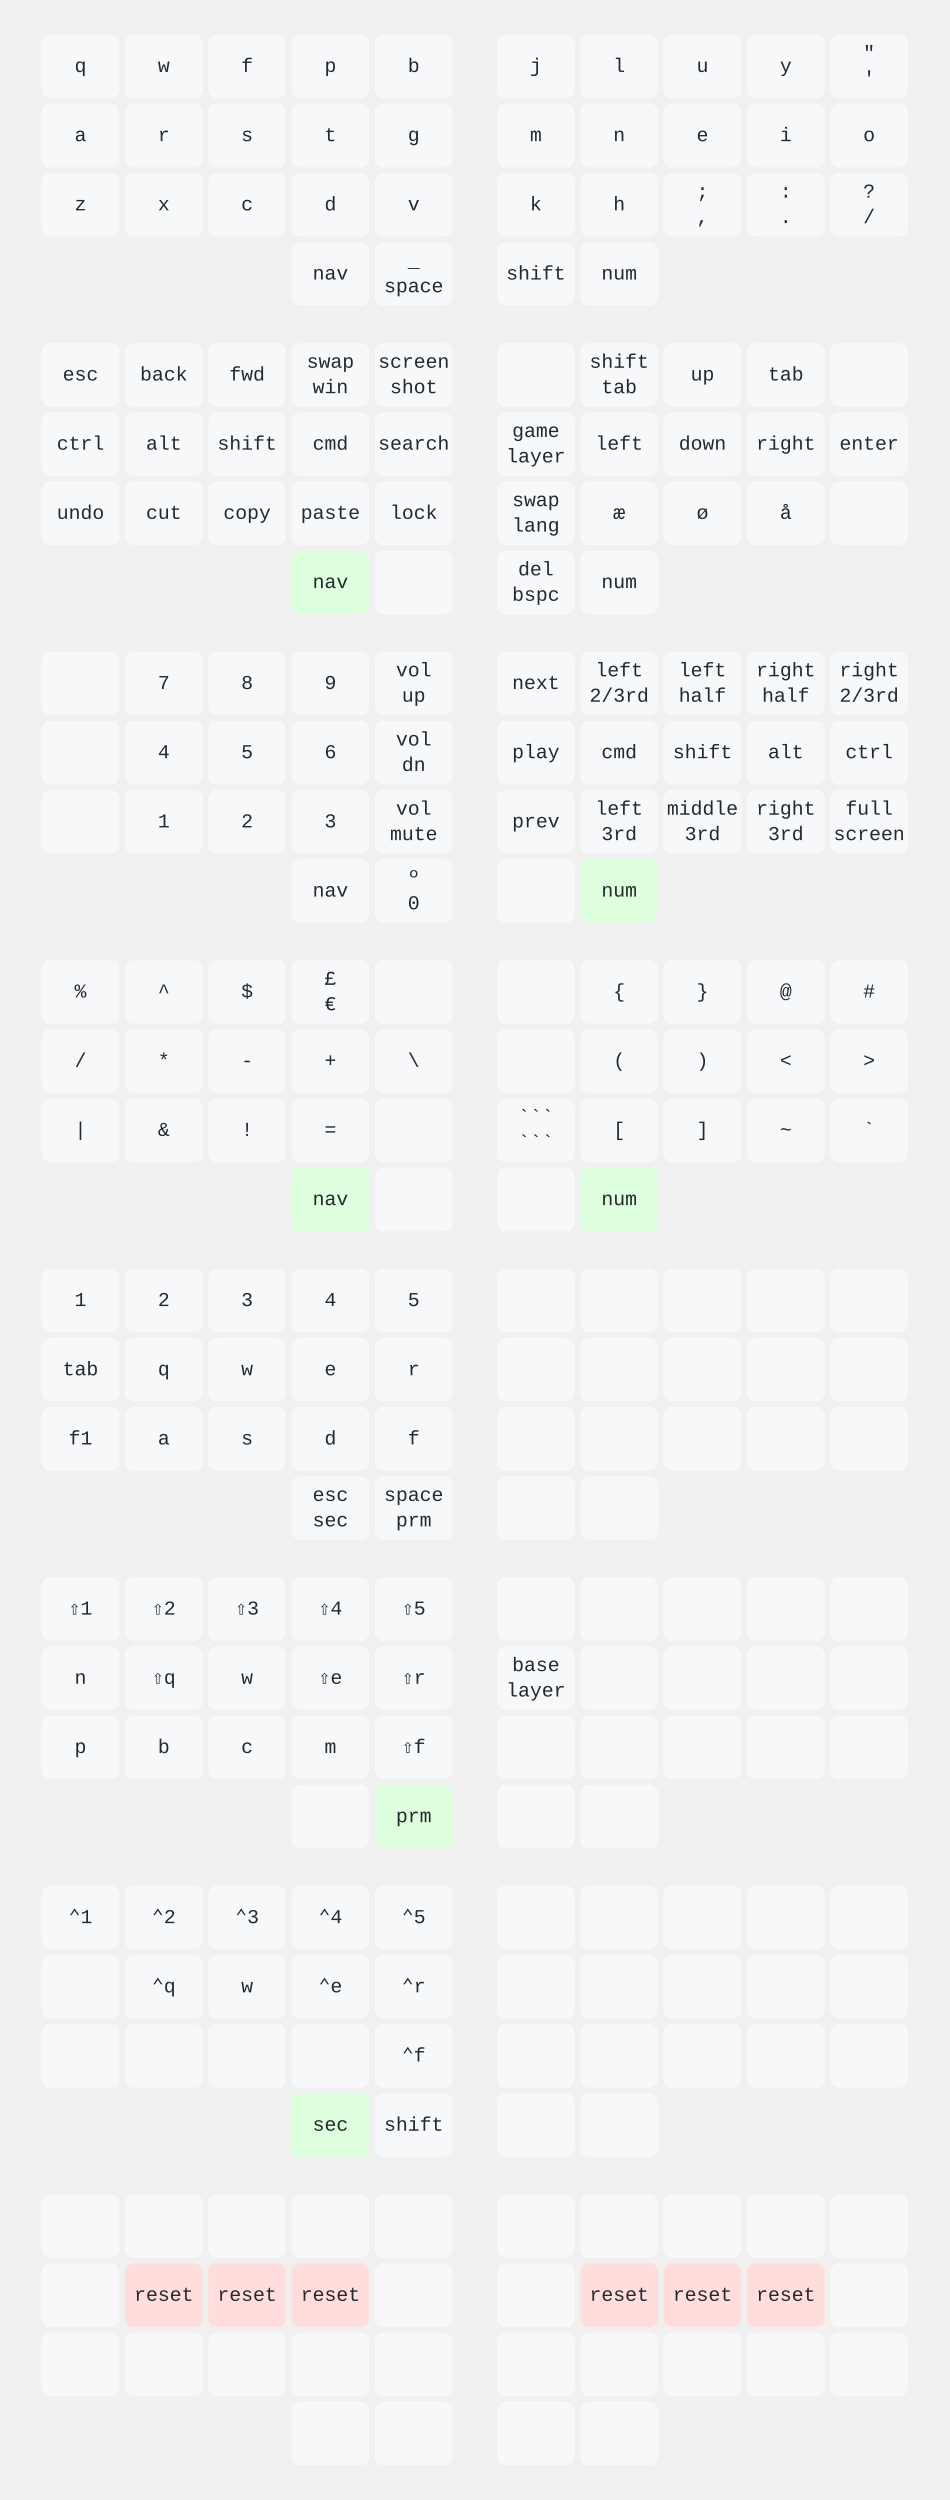
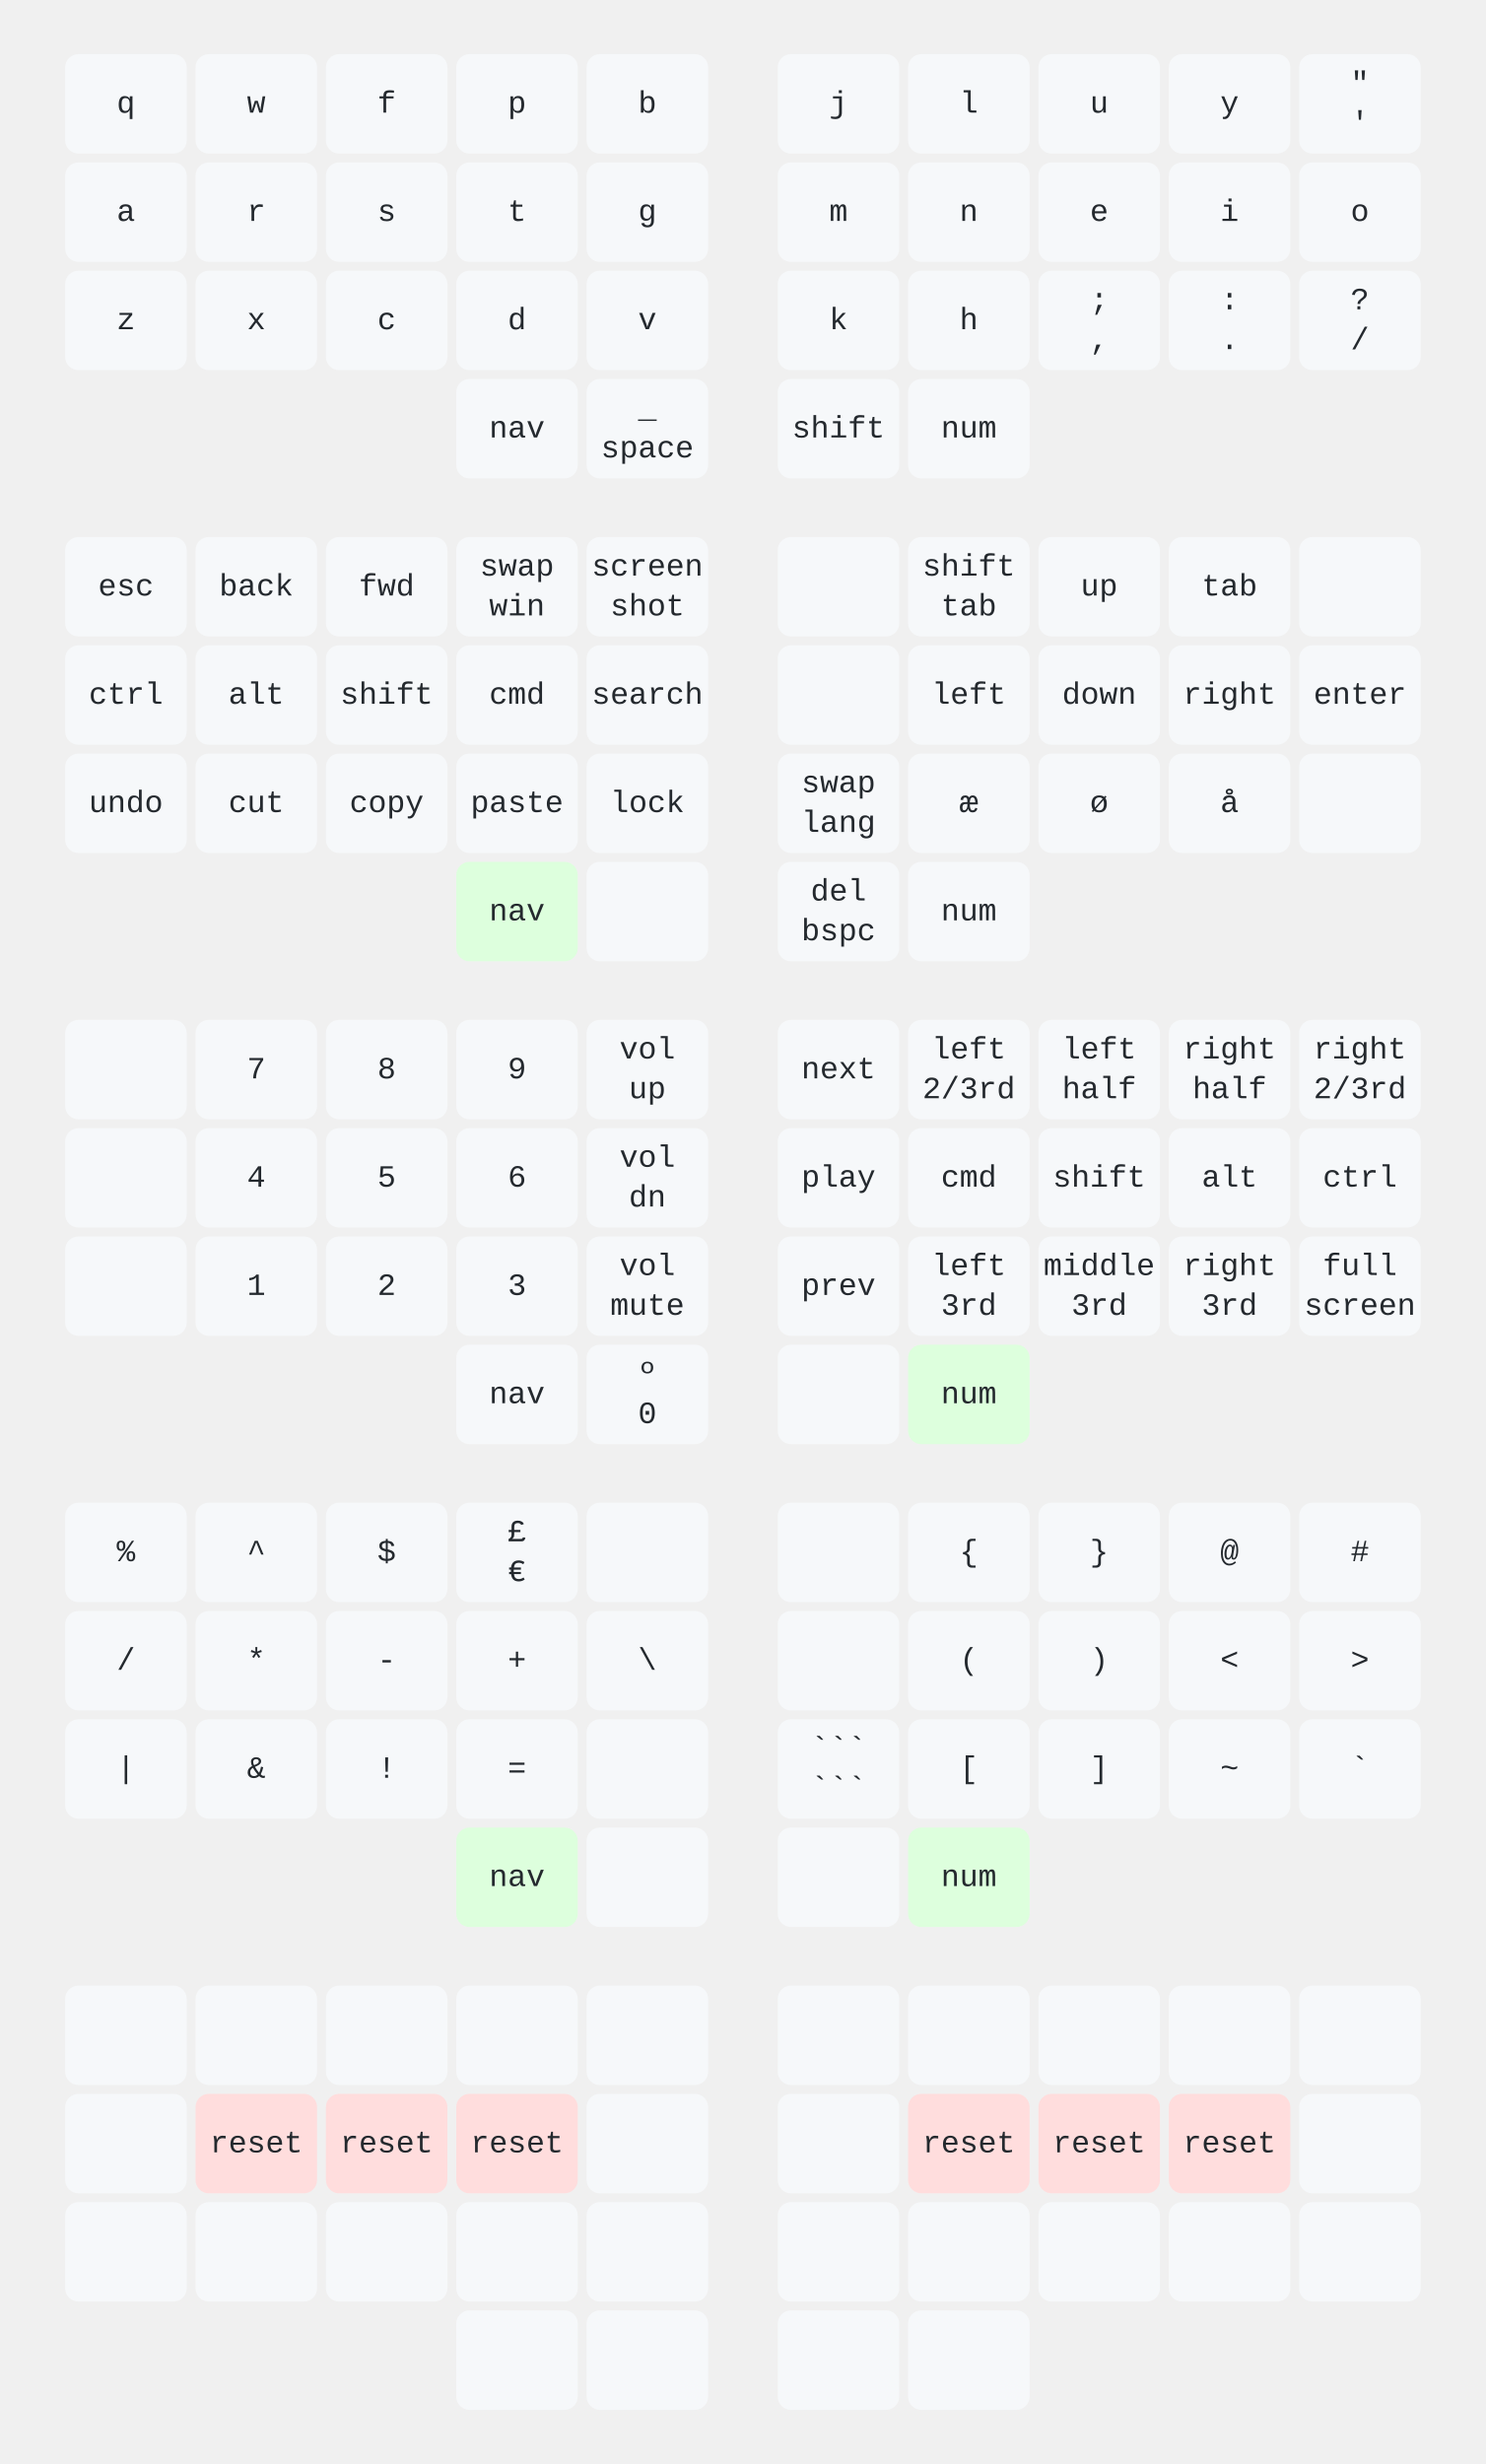
- <svg xmlns="http://www.w3.org/2000/svg" width="672.5" height="1770.5" viewBox="0 0 672.5 1770.5">
+ <svg xmlns="http://www.w3.org/2000/svg" width="672.5" height="1115.0" viewBox="0 0 672.5 1115.0">
  <style>
    svg {
        font-family: SFMono-Regular,Consolas,Liberation Mono,Menlo,monospace;
        font-size: 14px;
        font-kerning: normal;
        text-rendering: optimizeLegibility;
        fill: #24292e;
    }

    rect {
        fill: #f6f8fa;
    }

    .green {
        fill: #fdd;
    }

    .green {
        fill: #dfd;
    }

    .purple {
        fill: #ddf;
    }

    .yellow {
        fill: #ffd;
    }

    .blue {
        fill: #dff;
    }

    .pink {
        fill: #fdf;
    }

    .grey {
        fill: #ddd;
    }

    .red {
        fill: #fdd;
    }

    .none {
        fill: #fff;
        fill-opacity: 0.0;
    }
</style>
  <rect rx="6" ry="6" x="29.5" y="24.5" width="55" height="45" class="" />
  <text text-anchor="middle" dominant-baseline="middle" x="57.0" y="47.0">q</text>
  <rect rx="6" ry="6" x="88.5" y="24.5" width="55" height="45" class="" />
  <text text-anchor="middle" dominant-baseline="middle" x="116.0" y="47.0">w</text>
  <rect rx="6" ry="6" x="147.5" y="24.5" width="55" height="45" class="" />
  <text text-anchor="middle" dominant-baseline="middle" x="175.0" y="47.0">f</text>
  <rect rx="6" ry="6" x="206.5" y="24.5" width="55" height="45" class="" />
  <text text-anchor="middle" dominant-baseline="middle" x="234.0" y="47.0">p</text>
  <rect rx="6" ry="6" x="265.5" y="24.5" width="55" height="45" class="" />
  <text text-anchor="middle" dominant-baseline="middle" x="293.0" y="47.0">b</text>
  <rect rx="6" ry="6" x="29.5" y="73.5" width="55" height="45" class="" />
  <text text-anchor="middle" dominant-baseline="middle" x="57.0" y="96.0">a</text>
  <rect rx="6" ry="6" x="88.5" y="73.5" width="55" height="45" class="" />
  <text text-anchor="middle" dominant-baseline="middle" x="116.0" y="96.0">r</text>
  <rect rx="6" ry="6" x="147.5" y="73.5" width="55" height="45" class="" />
  <text text-anchor="middle" dominant-baseline="middle" x="175.0" y="96.0">s</text>
  <rect rx="6" ry="6" x="206.5" y="73.5" width="55" height="45" class="" />
  <text text-anchor="middle" dominant-baseline="middle" x="234.0" y="96.0">t</text>
  <rect rx="6" ry="6" x="265.5" y="73.5" width="55" height="45" class="" />
  <text text-anchor="middle" dominant-baseline="middle" x="293.0" y="96.0">g</text>
  <rect rx="6" ry="6" x="29.5" y="122.5" width="55" height="45" class="" />
  <text text-anchor="middle" dominant-baseline="middle" x="57.0" y="145.0">z</text>
  <rect rx="6" ry="6" x="88.5" y="122.5" width="55" height="45" class="" />
  <text text-anchor="middle" dominant-baseline="middle" x="116.0" y="145.0">x</text>
  <rect rx="6" ry="6" x="147.5" y="122.5" width="55" height="45" class="" />
  <text text-anchor="middle" dominant-baseline="middle" x="175.0" y="145.0">c</text>
  <rect rx="6" ry="6" x="206.5" y="122.5" width="55" height="45" class="" />
  <text text-anchor="middle" dominant-baseline="middle" x="234.0" y="145.0">d</text>
  <rect rx="6" ry="6" x="265.5" y="122.5" width="55" height="45" class="" />
  <text text-anchor="middle" dominant-baseline="middle" x="293.0" y="145.0">v</text>
  <rect rx="6" ry="6" x="352.0" y="24.5" width="55" height="45" class="" />
  <text text-anchor="middle" dominant-baseline="middle" x="379.5" y="47.0">j</text>
  <rect rx="6" ry="6" x="411.0" y="24.5" width="55" height="45" class="" />
  <text text-anchor="middle" dominant-baseline="middle" x="438.5" y="47.0">l</text>
  <rect rx="6" ry="6" x="470.0" y="24.5" width="55" height="45" class="" />
  <text text-anchor="middle" dominant-baseline="middle" x="497.5" y="47.0">u</text>
  <rect rx="6" ry="6" x="529.0" y="24.5" width="55" height="45" class="" />
  <text text-anchor="middle" dominant-baseline="middle" x="556.5" y="47.0">y</text>
  <rect rx="6" ry="6" x="588.0" y="24.5" width="55" height="45" class="" />
  <text text-anchor="middle" dominant-baseline="middle" x="615.5" y="38.0">"</text>
  <text text-anchor="middle" dominant-baseline="middle" x="615.5" y="56.0">'</text>
  <rect rx="6" ry="6" x="352.0" y="73.5" width="55" height="45" class="" />
  <text text-anchor="middle" dominant-baseline="middle" x="379.5" y="96.0">m</text>
  <rect rx="6" ry="6" x="411.0" y="73.5" width="55" height="45" class="" />
  <text text-anchor="middle" dominant-baseline="middle" x="438.5" y="96.0">n</text>
  <rect rx="6" ry="6" x="470.0" y="73.5" width="55" height="45" class="" />
  <text text-anchor="middle" dominant-baseline="middle" x="497.5" y="96.0">e</text>
  <rect rx="6" ry="6" x="529.0" y="73.5" width="55" height="45" class="" />
  <text text-anchor="middle" dominant-baseline="middle" x="556.5" y="96.0">i</text>
  <rect rx="6" ry="6" x="588.0" y="73.5" width="55" height="45" class="" />
  <text text-anchor="middle" dominant-baseline="middle" x="615.5" y="96.0">o</text>
  <rect rx="6" ry="6" x="352.0" y="122.5" width="55" height="45" class="" />
  <text text-anchor="middle" dominant-baseline="middle" x="379.5" y="145.0">k</text>
  <rect rx="6" ry="6" x="411.0" y="122.5" width="55" height="45" class="" />
  <text text-anchor="middle" dominant-baseline="middle" x="438.5" y="145.0">h</text>
  <rect rx="6" ry="6" x="470.0" y="122.5" width="55" height="45" class="" />
  <text text-anchor="middle" dominant-baseline="middle" x="497.5" y="136.0">;</text>
  <text text-anchor="middle" dominant-baseline="middle" x="497.5" y="154.0">,</text>
  <rect rx="6" ry="6" x="529.0" y="122.5" width="55" height="45" class="" />
  <text text-anchor="middle" dominant-baseline="middle" x="556.5" y="136.0">:</text>
  <text text-anchor="middle" dominant-baseline="middle" x="556.5" y="154.0">.</text>
  <rect rx="6" ry="6" x="588.0" y="122.5" width="55" height="45" class="" />
  <text text-anchor="middle" dominant-baseline="middle" x="615.5" y="136.0">?</text>
  <text text-anchor="middle" dominant-baseline="middle" x="615.5" y="154.0">/</text>
  <rect rx="6" ry="6" x="206.5" y="171.5" width="55" height="45" class="" />
  <text text-anchor="middle" dominant-baseline="middle" x="234.0" y="194.0">nav</text>
  <rect rx="6" ry="6" x="265.5" y="171.5" width="55" height="45" class="" />
  <text text-anchor="middle" dominant-baseline="middle" x="293.0" y="185.0">_</text>
  <text text-anchor="middle" dominant-baseline="middle" x="293.0" y="203.0">space</text>
  <rect rx="6" ry="6" x="352.0" y="171.5" width="55" height="45" class="" />
  <text text-anchor="middle" dominant-baseline="middle" x="379.5" y="194.0">shift</text>
  <rect rx="6" ry="6" x="411.0" y="171.5" width="55" height="45" class="" />
  <text text-anchor="middle" dominant-baseline="middle" x="438.5" y="194.0">num</text>
  <rect rx="6" ry="6" x="29.5" y="243.0" width="55" height="45" class="" />
  <text text-anchor="middle" dominant-baseline="middle" x="57.0" y="265.5">esc</text>
  <rect rx="6" ry="6" x="88.5" y="243.0" width="55" height="45" class="" />
  <text text-anchor="middle" dominant-baseline="middle" x="116.0" y="265.5">back</text>
  <rect rx="6" ry="6" x="147.5" y="243.0" width="55" height="45" class="" />
  <text text-anchor="middle" dominant-baseline="middle" x="175.0" y="265.5">fwd</text>
  <rect rx="6" ry="6" x="206.5" y="243.0" width="55" height="45" class="" />
  <text text-anchor="middle" dominant-baseline="middle" x="234.0" y="256.5">swap</text>
  <text text-anchor="middle" dominant-baseline="middle" x="234.0" y="274.5">win</text>
  <rect rx="6" ry="6" x="265.5" y="243.0" width="55" height="45" class="" />
  <text text-anchor="middle" dominant-baseline="middle" x="293.0" y="256.5">screen</text>
  <text text-anchor="middle" dominant-baseline="middle" x="293.0" y="274.5">shot</text>
  <rect rx="6" ry="6" x="29.5" y="292.0" width="55" height="45" class="" />
  <text text-anchor="middle" dominant-baseline="middle" x="57.0" y="314.5">ctrl</text>
  <rect rx="6" ry="6" x="88.5" y="292.0" width="55" height="45" class="" />
  <text text-anchor="middle" dominant-baseline="middle" x="116.0" y="314.5">alt</text>
  <rect rx="6" ry="6" x="147.5" y="292.0" width="55" height="45" class="" />
  <text text-anchor="middle" dominant-baseline="middle" x="175.0" y="314.5">shift</text>
  <rect rx="6" ry="6" x="206.5" y="292.0" width="55" height="45" class="" />
  <text text-anchor="middle" dominant-baseline="middle" x="234.0" y="314.5">cmd</text>
  <rect rx="6" ry="6" x="265.5" y="292.0" width="55" height="45" class="" />
  <text text-anchor="middle" dominant-baseline="middle" x="293.0" y="314.5">search</text>
  <rect rx="6" ry="6" x="29.5" y="341.0" width="55" height="45" class="" />
  <text text-anchor="middle" dominant-baseline="middle" x="57.0" y="363.5">undo</text>
  <rect rx="6" ry="6" x="88.5" y="341.0" width="55" height="45" class="" />
  <text text-anchor="middle" dominant-baseline="middle" x="116.0" y="363.5">cut</text>
  <rect rx="6" ry="6" x="147.5" y="341.0" width="55" height="45" class="" />
  <text text-anchor="middle" dominant-baseline="middle" x="175.0" y="363.5">copy</text>
  <rect rx="6" ry="6" x="206.5" y="341.0" width="55" height="45" class="" />
  <text text-anchor="middle" dominant-baseline="middle" x="234.0" y="363.5">paste</text>
  <rect rx="6" ry="6" x="265.5" y="341.0" width="55" height="45" class="" />
  <text text-anchor="middle" dominant-baseline="middle" x="293.0" y="363.5">lock</text>
  <rect rx="6" ry="6" x="352.0" y="243.0" width="55" height="45" class="" />
  <rect rx="6" ry="6" x="411.0" y="243.0" width="55" height="45" class="" />
  <text text-anchor="middle" dominant-baseline="middle" x="438.5" y="256.5">shift</text>
  <text text-anchor="middle" dominant-baseline="middle" x="438.5" y="274.5">tab</text>
  <rect rx="6" ry="6" x="470.0" y="243.0" width="55" height="45" class="" />
  <text text-anchor="middle" dominant-baseline="middle" x="497.5" y="265.5">up</text>
  <rect rx="6" ry="6" x="529.0" y="243.0" width="55" height="45" class="" />
  <text text-anchor="middle" dominant-baseline="middle" x="556.5" y="265.5">tab</text>
  <rect rx="6" ry="6" x="588.0" y="243.0" width="55" height="45" class="" />
  <rect rx="6" ry="6" x="352.0" y="292.0" width="55" height="45" class="" />
-   <text text-anchor="middle" dominant-baseline="middle" x="379.5" y="305.5">game</text>
-   <text text-anchor="middle" dominant-baseline="middle" x="379.5" y="323.5">layer</text>
  <rect rx="6" ry="6" x="411.0" y="292.0" width="55" height="45" class="" />
  <text text-anchor="middle" dominant-baseline="middle" x="438.5" y="314.5">left</text>
  <rect rx="6" ry="6" x="470.0" y="292.0" width="55" height="45" class="" />
  <text text-anchor="middle" dominant-baseline="middle" x="497.5" y="314.5">down</text>
  <rect rx="6" ry="6" x="529.0" y="292.0" width="55" height="45" class="" />
  <text text-anchor="middle" dominant-baseline="middle" x="556.5" y="314.5">right</text>
  <rect rx="6" ry="6" x="588.0" y="292.0" width="55" height="45" class="" />
  <text text-anchor="middle" dominant-baseline="middle" x="615.5" y="314.5">enter</text>
  <rect rx="6" ry="6" x="352.0" y="341.0" width="55" height="45" class="" />
  <text text-anchor="middle" dominant-baseline="middle" x="379.5" y="354.5">swap</text>
  <text text-anchor="middle" dominant-baseline="middle" x="379.5" y="372.5">lang</text>
  <rect rx="6" ry="6" x="411.0" y="341.0" width="55" height="45" class="" />
  <text text-anchor="middle" dominant-baseline="middle" x="438.5" y="363.5">æ</text>
  <rect rx="6" ry="6" x="470.0" y="341.0" width="55" height="45" class="" />
  <text text-anchor="middle" dominant-baseline="middle" x="497.5" y="363.5">ø</text>
  <rect rx="6" ry="6" x="529.0" y="341.0" width="55" height="45" class="" />
  <text text-anchor="middle" dominant-baseline="middle" x="556.5" y="363.5">å</text>
  <rect rx="6" ry="6" x="588.0" y="341.0" width="55" height="45" class="" />
  <rect rx="6" ry="6" x="206.5" y="390.0" width="55" height="45" class="green" />
  <text text-anchor="middle" dominant-baseline="middle" x="234.0" y="412.5">nav</text>
  <rect rx="6" ry="6" x="265.5" y="390.0" width="55" height="45" class="" />
  <rect rx="6" ry="6" x="352.0" y="390.0" width="55" height="45" class="" />
  <text text-anchor="middle" dominant-baseline="middle" x="379.5" y="403.5">del</text>
  <text text-anchor="middle" dominant-baseline="middle" x="379.5" y="421.5">bspc</text>
  <rect rx="6" ry="6" x="411.0" y="390.0" width="55" height="45" class="" />
  <text text-anchor="middle" dominant-baseline="middle" x="438.5" y="412.5">num</text>
  <rect rx="6" ry="6" x="29.5" y="461.5" width="55" height="45" class="" />
  <rect rx="6" ry="6" x="88.5" y="461.5" width="55" height="45" class="" />
  <text text-anchor="middle" dominant-baseline="middle" x="116.0" y="484.0">7</text>
  <rect rx="6" ry="6" x="147.5" y="461.5" width="55" height="45" class="" />
  <text text-anchor="middle" dominant-baseline="middle" x="175.0" y="484.0">8</text>
  <rect rx="6" ry="6" x="206.5" y="461.5" width="55" height="45" class="" />
  <text text-anchor="middle" dominant-baseline="middle" x="234.0" y="484.0">9</text>
  <rect rx="6" ry="6" x="265.5" y="461.5" width="55" height="45" class="" />
  <text text-anchor="middle" dominant-baseline="middle" x="293.0" y="475.0">vol</text>
  <text text-anchor="middle" dominant-baseline="middle" x="293.0" y="493.0">up</text>
  <rect rx="6" ry="6" x="29.5" y="510.5" width="55" height="45" class="" />
  <rect rx="6" ry="6" x="88.5" y="510.5" width="55" height="45" class="" />
  <text text-anchor="middle" dominant-baseline="middle" x="116.0" y="533.0">4</text>
  <rect rx="6" ry="6" x="147.5" y="510.5" width="55" height="45" class="" />
  <text text-anchor="middle" dominant-baseline="middle" x="175.0" y="533.0">5</text>
  <rect rx="6" ry="6" x="206.5" y="510.5" width="55" height="45" class="" />
  <text text-anchor="middle" dominant-baseline="middle" x="234.0" y="533.0">6</text>
  <rect rx="6" ry="6" x="265.5" y="510.5" width="55" height="45" class="" />
  <text text-anchor="middle" dominant-baseline="middle" x="293.0" y="524.0">vol</text>
  <text text-anchor="middle" dominant-baseline="middle" x="293.0" y="542.0">dn</text>
  <rect rx="6" ry="6" x="29.5" y="559.5" width="55" height="45" class="" />
  <rect rx="6" ry="6" x="88.5" y="559.5" width="55" height="45" class="" />
  <text text-anchor="middle" dominant-baseline="middle" x="116.0" y="582.0">1</text>
  <rect rx="6" ry="6" x="147.5" y="559.5" width="55" height="45" class="" />
  <text text-anchor="middle" dominant-baseline="middle" x="175.0" y="582.0">2</text>
  <rect rx="6" ry="6" x="206.5" y="559.5" width="55" height="45" class="" />
  <text text-anchor="middle" dominant-baseline="middle" x="234.0" y="582.0">3</text>
  <rect rx="6" ry="6" x="265.5" y="559.5" width="55" height="45" class="" />
  <text text-anchor="middle" dominant-baseline="middle" x="293.0" y="573.0">vol</text>
  <text text-anchor="middle" dominant-baseline="middle" x="293.0" y="591.0">mute</text>
  <rect rx="6" ry="6" x="352.0" y="461.5" width="55" height="45" class="" />
  <text text-anchor="middle" dominant-baseline="middle" x="379.5" y="484.0">next</text>
  <rect rx="6" ry="6" x="411.0" y="461.5" width="55" height="45" class="" />
  <text text-anchor="middle" dominant-baseline="middle" x="438.5" y="475.0">left</text>
  <text text-anchor="middle" dominant-baseline="middle" x="438.5" y="493.0">2/3rd</text>
  <rect rx="6" ry="6" x="470.0" y="461.5" width="55" height="45" class="" />
  <text text-anchor="middle" dominant-baseline="middle" x="497.5" y="475.0">left</text>
  <text text-anchor="middle" dominant-baseline="middle" x="497.5" y="493.0">half</text>
  <rect rx="6" ry="6" x="529.0" y="461.5" width="55" height="45" class="" />
  <text text-anchor="middle" dominant-baseline="middle" x="556.5" y="475.0">right</text>
  <text text-anchor="middle" dominant-baseline="middle" x="556.5" y="493.0">half</text>
  <rect rx="6" ry="6" x="588.0" y="461.5" width="55" height="45" class="" />
  <text text-anchor="middle" dominant-baseline="middle" x="615.5" y="475.0">right</text>
  <text text-anchor="middle" dominant-baseline="middle" x="615.5" y="493.0">2/3rd</text>
  <rect rx="6" ry="6" x="352.0" y="510.5" width="55" height="45" class="" />
  <text text-anchor="middle" dominant-baseline="middle" x="379.5" y="533.0">play</text>
  <rect rx="6" ry="6" x="411.0" y="510.5" width="55" height="45" class="" />
  <text text-anchor="middle" dominant-baseline="middle" x="438.5" y="533.0">cmd</text>
  <rect rx="6" ry="6" x="470.0" y="510.5" width="55" height="45" class="" />
  <text text-anchor="middle" dominant-baseline="middle" x="497.5" y="533.0">shift</text>
  <rect rx="6" ry="6" x="529.0" y="510.5" width="55" height="45" class="" />
  <text text-anchor="middle" dominant-baseline="middle" x="556.5" y="533.0">alt</text>
  <rect rx="6" ry="6" x="588.0" y="510.5" width="55" height="45" class="" />
  <text text-anchor="middle" dominant-baseline="middle" x="615.5" y="533.0">ctrl</text>
  <rect rx="6" ry="6" x="352.0" y="559.5" width="55" height="45" class="" />
  <text text-anchor="middle" dominant-baseline="middle" x="379.5" y="582.0">prev</text>
  <rect rx="6" ry="6" x="411.0" y="559.5" width="55" height="45" class="" />
  <text text-anchor="middle" dominant-baseline="middle" x="438.5" y="573.0">left</text>
  <text text-anchor="middle" dominant-baseline="middle" x="438.5" y="591.0">3rd</text>
  <rect rx="6" ry="6" x="470.0" y="559.5" width="55" height="45" class="" />
  <text text-anchor="middle" dominant-baseline="middle" x="497.5" y="573.0">middle</text>
  <text text-anchor="middle" dominant-baseline="middle" x="497.5" y="591.0">3rd</text>
  <rect rx="6" ry="6" x="529.0" y="559.5" width="55" height="45" class="" />
  <text text-anchor="middle" dominant-baseline="middle" x="556.5" y="573.0">right</text>
  <text text-anchor="middle" dominant-baseline="middle" x="556.5" y="591.0">3rd</text>
  <rect rx="6" ry="6" x="588.0" y="559.5" width="55" height="45" class="" />
  <text text-anchor="middle" dominant-baseline="middle" x="615.5" y="573.0">full</text>
  <text text-anchor="middle" dominant-baseline="middle" x="615.5" y="591.0">screen</text>
  <rect rx="6" ry="6" x="206.5" y="608.5" width="55" height="45" class="" />
  <text text-anchor="middle" dominant-baseline="middle" x="234.0" y="631.0">nav</text>
  <rect rx="6" ry="6" x="265.5" y="608.5" width="55" height="45" class="" />
  <text text-anchor="middle" dominant-baseline="middle" x="293.0" y="622.0">º</text>
  <text text-anchor="middle" dominant-baseline="middle" x="293.0" y="640.0">0</text>
  <rect rx="6" ry="6" x="352.0" y="608.5" width="55" height="45" class="" />
  <rect rx="6" ry="6" x="411.0" y="608.5" width="55" height="45" class="green" />
  <text text-anchor="middle" dominant-baseline="middle" x="438.5" y="631.0">num</text>
  <rect rx="6" ry="6" x="29.5" y="680.0" width="55" height="45" class="" />
  <text text-anchor="middle" dominant-baseline="middle" x="57.0" y="702.5">%</text>
  <rect rx="6" ry="6" x="88.5" y="680.0" width="55" height="45" class="" />
  <text text-anchor="middle" dominant-baseline="middle" x="116.0" y="702.5">^</text>
  <rect rx="6" ry="6" x="147.5" y="680.0" width="55" height="45" class="" />
  <text text-anchor="middle" dominant-baseline="middle" x="175.0" y="702.5">$</text>
  <rect rx="6" ry="6" x="206.5" y="680.0" width="55" height="45" class="" />
  <text text-anchor="middle" dominant-baseline="middle" x="234.0" y="693.5">£</text>
  <text text-anchor="middle" dominant-baseline="middle" x="234.0" y="711.5">€</text>
  <rect rx="6" ry="6" x="265.5" y="680.0" width="55" height="45" class="" />
  <rect rx="6" ry="6" x="29.5" y="729.0" width="55" height="45" class="" />
  <text text-anchor="middle" dominant-baseline="middle" x="57.0" y="751.5">/</text>
  <rect rx="6" ry="6" x="88.5" y="729.0" width="55" height="45" class="" />
  <text text-anchor="middle" dominant-baseline="middle" x="116.0" y="751.5">*</text>
  <rect rx="6" ry="6" x="147.5" y="729.0" width="55" height="45" class="" />
  <text text-anchor="middle" dominant-baseline="middle" x="175.0" y="751.5">-</text>
  <rect rx="6" ry="6" x="206.5" y="729.0" width="55" height="45" class="" />
  <text text-anchor="middle" dominant-baseline="middle" x="234.0" y="751.5">+</text>
  <rect rx="6" ry="6" x="265.5" y="729.0" width="55" height="45" class="" />
  <text text-anchor="middle" dominant-baseline="middle" x="293.0" y="751.5">\</text>
  <rect rx="6" ry="6" x="29.5" y="778.0" width="55" height="45" class="" />
  <text text-anchor="middle" dominant-baseline="middle" x="57.0" y="800.5">|</text>
  <rect rx="6" ry="6" x="88.5" y="778.0" width="55" height="45" class="" />
  <text text-anchor="middle" dominant-baseline="middle" x="116.0" y="800.5">&amp;</text>
  <rect rx="6" ry="6" x="147.5" y="778.0" width="55" height="45" class="" />
  <text text-anchor="middle" dominant-baseline="middle" x="175.0" y="800.5">!</text>
  <rect rx="6" ry="6" x="206.5" y="778.0" width="55" height="45" class="" />
  <text text-anchor="middle" dominant-baseline="middle" x="234.0" y="800.5">=</text>
  <rect rx="6" ry="6" x="265.5" y="778.0" width="55" height="45" class="" />
  <rect rx="6" ry="6" x="352.0" y="680.0" width="55" height="45" class="" />
  <rect rx="6" ry="6" x="411.0" y="680.0" width="55" height="45" class="" />
  <text text-anchor="middle" dominant-baseline="middle" x="438.5" y="702.5">{</text>
  <rect rx="6" ry="6" x="470.0" y="680.0" width="55" height="45" class="" />
  <text text-anchor="middle" dominant-baseline="middle" x="497.5" y="702.5">}</text>
  <rect rx="6" ry="6" x="529.0" y="680.0" width="55" height="45" class="" />
  <text text-anchor="middle" dominant-baseline="middle" x="556.5" y="702.5">@</text>
  <rect rx="6" ry="6" x="588.0" y="680.0" width="55" height="45" class="" />
  <text text-anchor="middle" dominant-baseline="middle" x="615.5" y="702.5">#</text>
  <rect rx="6" ry="6" x="352.0" y="729.0" width="55" height="45" class="" />
  <rect rx="6" ry="6" x="411.0" y="729.0" width="55" height="45" class="" />
  <text text-anchor="middle" dominant-baseline="middle" x="438.5" y="751.5">(</text>
  <rect rx="6" ry="6" x="470.0" y="729.0" width="55" height="45" class="" />
  <text text-anchor="middle" dominant-baseline="middle" x="497.5" y="751.5">)</text>
  <rect rx="6" ry="6" x="529.0" y="729.0" width="55" height="45" class="" />
  <text text-anchor="middle" dominant-baseline="middle" x="556.5" y="751.5">&lt;</text>
  <rect rx="6" ry="6" x="588.0" y="729.0" width="55" height="45" class="" />
  <text text-anchor="middle" dominant-baseline="middle" x="615.5" y="751.5">&gt;</text>
  <rect rx="6" ry="6" x="352.0" y="778.0" width="55" height="45" class="" />
  <text text-anchor="middle" dominant-baseline="middle" x="379.5" y="791.5">```</text>
  <text text-anchor="middle" dominant-baseline="middle" x="379.5" y="809.5">```</text>
  <rect rx="6" ry="6" x="411.0" y="778.0" width="55" height="45" class="" />
  <text text-anchor="middle" dominant-baseline="middle" x="438.5" y="800.5">[</text>
  <rect rx="6" ry="6" x="470.0" y="778.0" width="55" height="45" class="" />
  <text text-anchor="middle" dominant-baseline="middle" x="497.5" y="800.5">]</text>
  <rect rx="6" ry="6" x="529.0" y="778.0" width="55" height="45" class="" />
  <text text-anchor="middle" dominant-baseline="middle" x="556.5" y="800.5">~</text>
  <rect rx="6" ry="6" x="588.0" y="778.0" width="55" height="45" class="" />
  <text text-anchor="middle" dominant-baseline="middle" x="615.5" y="800.5">`</text>
  <rect rx="6" ry="6" x="206.5" y="827.0" width="55" height="45" class="green" />
  <text text-anchor="middle" dominant-baseline="middle" x="234.0" y="849.5">nav</text>
  <rect rx="6" ry="6" x="265.5" y="827.0" width="55" height="45" class="" />
  <rect rx="6" ry="6" x="352.0" y="827.0" width="55" height="45" class="" />
  <rect rx="6" ry="6" x="411.0" y="827.0" width="55" height="45" class="green" />
  <text text-anchor="middle" dominant-baseline="middle" x="438.5" y="849.5">num</text>
  <rect rx="6" ry="6" x="29.5" y="898.5" width="55" height="45" class="" />
-   <text text-anchor="middle" dominant-baseline="middle" x="57.0" y="921.0">1</text>
  <rect rx="6" ry="6" x="88.5" y="898.5" width="55" height="45" class="" />
-   <text text-anchor="middle" dominant-baseline="middle" x="116.0" y="921.0">2</text>
  <rect rx="6" ry="6" x="147.5" y="898.5" width="55" height="45" class="" />
-   <text text-anchor="middle" dominant-baseline="middle" x="175.0" y="921.0">3</text>
  <rect rx="6" ry="6" x="206.5" y="898.5" width="55" height="45" class="" />
-   <text text-anchor="middle" dominant-baseline="middle" x="234.0" y="921.0">4</text>
  <rect rx="6" ry="6" x="265.5" y="898.5" width="55" height="45" class="" />
-   <text text-anchor="middle" dominant-baseline="middle" x="293.0" y="921.0">5</text>
  <rect rx="6" ry="6" x="29.5" y="947.5" width="55" height="45" class="" />
-   <text text-anchor="middle" dominant-baseline="middle" x="57.0" y="970.0">tab</text>
-   <rect rx="6" ry="6" x="88.5" y="947.5" width="55" height="45" class="" />
-   <text text-anchor="middle" dominant-baseline="middle" x="116.0" y="970.0">q</text>
-   <rect rx="6" ry="6" x="147.5" y="947.5" width="55" height="45" class="" />
-   <text text-anchor="middle" dominant-baseline="middle" x="175.0" y="970.0">w</text>
-   <rect rx="6" ry="6" x="206.5" y="947.5" width="55" height="45" class="" />
-   <text text-anchor="middle" dominant-baseline="middle" x="234.0" y="970.0">e</text>
+   <rect rx="6" ry="6" x="88.5" y="947.5" width="55" height="45" class="red" />
+   <text text-anchor="middle" dominant-baseline="middle" x="116.0" y="970.0">reset</text>
+   <rect rx="6" ry="6" x="147.5" y="947.5" width="55" height="45" class="red" />
+   <text text-anchor="middle" dominant-baseline="middle" x="175.0" y="970.0">reset</text>
+   <rect rx="6" ry="6" x="206.5" y="947.5" width="55" height="45" class="red" />
+   <text text-anchor="middle" dominant-baseline="middle" x="234.0" y="970.0">reset</text>
  <rect rx="6" ry="6" x="265.5" y="947.5" width="55" height="45" class="" />
-   <text text-anchor="middle" dominant-baseline="middle" x="293.0" y="970.0">r</text>
  <rect rx="6" ry="6" x="29.5" y="996.5" width="55" height="45" class="" />
-   <text text-anchor="middle" dominant-baseline="middle" x="57.0" y="1019.0">f1</text>
  <rect rx="6" ry="6" x="88.5" y="996.5" width="55" height="45" class="" />
-   <text text-anchor="middle" dominant-baseline="middle" x="116.0" y="1019.0">a</text>
  <rect rx="6" ry="6" x="147.5" y="996.5" width="55" height="45" class="" />
-   <text text-anchor="middle" dominant-baseline="middle" x="175.0" y="1019.0">s</text>
  <rect rx="6" ry="6" x="206.5" y="996.5" width="55" height="45" class="" />
-   <text text-anchor="middle" dominant-baseline="middle" x="234.0" y="1019.0">d</text>
  <rect rx="6" ry="6" x="265.5" y="996.5" width="55" height="45" class="" />
-   <text text-anchor="middle" dominant-baseline="middle" x="293.0" y="1019.0">f</text>
  <rect rx="6" ry="6" x="352.0" y="898.5" width="55" height="45" class="" />
  <rect rx="6" ry="6" x="411.0" y="898.5" width="55" height="45" class="" />
  <rect rx="6" ry="6" x="470.0" y="898.5" width="55" height="45" class="" />
  <rect rx="6" ry="6" x="529.0" y="898.5" width="55" height="45" class="" />
  <rect rx="6" ry="6" x="588.0" y="898.5" width="55" height="45" class="" />
  <rect rx="6" ry="6" x="352.0" y="947.5" width="55" height="45" class="" />
-   <rect rx="6" ry="6" x="411.0" y="947.5" width="55" height="45" class="" />
-   <rect rx="6" ry="6" x="470.0" y="947.5" width="55" height="45" class="" />
-   <rect rx="6" ry="6" x="529.0" y="947.5" width="55" height="45" class="" />
+   <rect rx="6" ry="6" x="411.0" y="947.5" width="55" height="45" class="red" />
+   <text text-anchor="middle" dominant-baseline="middle" x="438.5" y="970.0">reset</text>
+   <rect rx="6" ry="6" x="470.0" y="947.5" width="55" height="45" class="red" />
+   <text text-anchor="middle" dominant-baseline="middle" x="497.5" y="970.0">reset</text>
+   <rect rx="6" ry="6" x="529.0" y="947.5" width="55" height="45" class="red" />
+   <text text-anchor="middle" dominant-baseline="middle" x="556.5" y="970.0">reset</text>
  <rect rx="6" ry="6" x="588.0" y="947.5" width="55" height="45" class="" />
  <rect rx="6" ry="6" x="352.0" y="996.5" width="55" height="45" class="" />
  <rect rx="6" ry="6" x="411.0" y="996.5" width="55" height="45" class="" />
  <rect rx="6" ry="6" x="470.0" y="996.5" width="55" height="45" class="" />
  <rect rx="6" ry="6" x="529.0" y="996.5" width="55" height="45" class="" />
  <rect rx="6" ry="6" x="588.0" y="996.5" width="55" height="45" class="" />
  <rect rx="6" ry="6" x="206.5" y="1045.5" width="55" height="45" class="" />
-   <text text-anchor="middle" dominant-baseline="middle" x="234.0" y="1059.0">esc</text>
-   <text text-anchor="middle" dominant-baseline="middle" x="234.0" y="1077.0">sec</text>
  <rect rx="6" ry="6" x="265.5" y="1045.5" width="55" height="45" class="" />
-   <text text-anchor="middle" dominant-baseline="middle" x="293.0" y="1059.0">space</text>
-   <text text-anchor="middle" dominant-baseline="middle" x="293.0" y="1077.0">prm</text>
  <rect rx="6" ry="6" x="352.0" y="1045.5" width="55" height="45" class="" />
  <rect rx="6" ry="6" x="411.0" y="1045.5" width="55" height="45" class="" />
-   <rect rx="6" ry="6" x="29.5" y="1117.0" width="55" height="45" class="" />
-   <text text-anchor="middle" dominant-baseline="middle" x="57.0" y="1139.5">⇧1</text>
-   <rect rx="6" ry="6" x="88.5" y="1117.0" width="55" height="45" class="" />
-   <text text-anchor="middle" dominant-baseline="middle" x="116.0" y="1139.5">⇧2</text>
-   <rect rx="6" ry="6" x="147.5" y="1117.0" width="55" height="45" class="" />
-   <text text-anchor="middle" dominant-baseline="middle" x="175.0" y="1139.5">⇧3</text>
-   <rect rx="6" ry="6" x="206.5" y="1117.0" width="55" height="45" class="" />
-   <text text-anchor="middle" dominant-baseline="middle" x="234.0" y="1139.5">⇧4</text>
-   <rect rx="6" ry="6" x="265.5" y="1117.0" width="55" height="45" class="" />
-   <text text-anchor="middle" dominant-baseline="middle" x="293.0" y="1139.5">⇧5</text>
-   <rect rx="6" ry="6" x="29.5" y="1166.0" width="55" height="45" class="" />
-   <text text-anchor="middle" dominant-baseline="middle" x="57.0" y="1188.5">n</text>
-   <rect rx="6" ry="6" x="88.5" y="1166.0" width="55" height="45" class="" />
-   <text text-anchor="middle" dominant-baseline="middle" x="116.0" y="1188.5">⇧q</text>
-   <rect rx="6" ry="6" x="147.5" y="1166.0" width="55" height="45" class="" />
-   <text text-anchor="middle" dominant-baseline="middle" x="175.0" y="1188.5">w</text>
-   <rect rx="6" ry="6" x="206.5" y="1166.0" width="55" height="45" class="" />
-   <text text-anchor="middle" dominant-baseline="middle" x="234.0" y="1188.5">⇧e</text>
-   <rect rx="6" ry="6" x="265.5" y="1166.0" width="55" height="45" class="" />
-   <text text-anchor="middle" dominant-baseline="middle" x="293.0" y="1188.5">⇧r</text>
-   <rect rx="6" ry="6" x="29.5" y="1215.0" width="55" height="45" class="" />
-   <text text-anchor="middle" dominant-baseline="middle" x="57.0" y="1237.5">p</text>
-   <rect rx="6" ry="6" x="88.5" y="1215.0" width="55" height="45" class="" />
-   <text text-anchor="middle" dominant-baseline="middle" x="116.0" y="1237.5">b</text>
-   <rect rx="6" ry="6" x="147.5" y="1215.0" width="55" height="45" class="" />
-   <text text-anchor="middle" dominant-baseline="middle" x="175.0" y="1237.5">c</text>
-   <rect rx="6" ry="6" x="206.5" y="1215.0" width="55" height="45" class="" />
-   <text text-anchor="middle" dominant-baseline="middle" x="234.0" y="1237.5">m</text>
-   <rect rx="6" ry="6" x="265.5" y="1215.0" width="55" height="45" class="" />
-   <text text-anchor="middle" dominant-baseline="middle" x="293.0" y="1237.5">⇧f</text>
-   <rect rx="6" ry="6" x="352.0" y="1117.0" width="55" height="45" class="" />
-   <rect rx="6" ry="6" x="411.0" y="1117.0" width="55" height="45" class="" />
-   <rect rx="6" ry="6" x="470.0" y="1117.0" width="55" height="45" class="" />
-   <rect rx="6" ry="6" x="529.0" y="1117.0" width="55" height="45" class="" />
-   <rect rx="6" ry="6" x="588.0" y="1117.0" width="55" height="45" class="" />
-   <rect rx="6" ry="6" x="352.0" y="1166.0" width="55" height="45" class="" />
-   <text text-anchor="middle" dominant-baseline="middle" x="379.5" y="1179.5">base</text>
-   <text text-anchor="middle" dominant-baseline="middle" x="379.5" y="1197.5">layer</text>
-   <rect rx="6" ry="6" x="411.0" y="1166.0" width="55" height="45" class="" />
-   <rect rx="6" ry="6" x="470.0" y="1166.0" width="55" height="45" class="" />
-   <rect rx="6" ry="6" x="529.0" y="1166.0" width="55" height="45" class="" />
-   <rect rx="6" ry="6" x="588.0" y="1166.0" width="55" height="45" class="" />
-   <rect rx="6" ry="6" x="352.0" y="1215.0" width="55" height="45" class="" />
-   <rect rx="6" ry="6" x="411.0" y="1215.0" width="55" height="45" class="" />
-   <rect rx="6" ry="6" x="470.0" y="1215.0" width="55" height="45" class="" />
-   <rect rx="6" ry="6" x="529.0" y="1215.0" width="55" height="45" class="" />
-   <rect rx="6" ry="6" x="588.0" y="1215.0" width="55" height="45" class="" />
-   <rect rx="6" ry="6" x="206.5" y="1264.0" width="55" height="45" class="" />
-   <rect rx="6" ry="6" x="265.5" y="1264.0" width="55" height="45" class="green" />
-   <text text-anchor="middle" dominant-baseline="middle" x="293.0" y="1286.5">prm</text>
-   <rect rx="6" ry="6" x="352.0" y="1264.0" width="55" height="45" class="" />
-   <rect rx="6" ry="6" x="411.0" y="1264.0" width="55" height="45" class="" />
-   <rect rx="6" ry="6" x="29.5" y="1335.5" width="55" height="45" class="" />
-   <text text-anchor="middle" dominant-baseline="middle" x="57.0" y="1358.0">⌃1</text>
-   <rect rx="6" ry="6" x="88.5" y="1335.5" width="55" height="45" class="" />
-   <text text-anchor="middle" dominant-baseline="middle" x="116.0" y="1358.0">⌃2</text>
-   <rect rx="6" ry="6" x="147.5" y="1335.5" width="55" height="45" class="" />
-   <text text-anchor="middle" dominant-baseline="middle" x="175.0" y="1358.0">⌃3</text>
-   <rect rx="6" ry="6" x="206.5" y="1335.5" width="55" height="45" class="" />
-   <text text-anchor="middle" dominant-baseline="middle" x="234.0" y="1358.0">⌃4</text>
-   <rect rx="6" ry="6" x="265.5" y="1335.5" width="55" height="45" class="" />
-   <text text-anchor="middle" dominant-baseline="middle" x="293.0" y="1358.0">⌃5</text>
-   <rect rx="6" ry="6" x="29.5" y="1384.5" width="55" height="45" class="" />
-   <rect rx="6" ry="6" x="88.5" y="1384.5" width="55" height="45" class="" />
-   <text text-anchor="middle" dominant-baseline="middle" x="116.0" y="1407.0">⌃q</text>
-   <rect rx="6" ry="6" x="147.5" y="1384.5" width="55" height="45" class="" />
-   <text text-anchor="middle" dominant-baseline="middle" x="175.0" y="1407.0">w</text>
-   <rect rx="6" ry="6" x="206.5" y="1384.5" width="55" height="45" class="" />
-   <text text-anchor="middle" dominant-baseline="middle" x="234.0" y="1407.0">⌃e</text>
-   <rect rx="6" ry="6" x="265.5" y="1384.5" width="55" height="45" class="" />
-   <text text-anchor="middle" dominant-baseline="middle" x="293.0" y="1407.0">⌃r</text>
-   <rect rx="6" ry="6" x="29.5" y="1433.5" width="55" height="45" class="" />
-   <rect rx="6" ry="6" x="88.5" y="1433.5" width="55" height="45" class="" />
-   <rect rx="6" ry="6" x="147.5" y="1433.5" width="55" height="45" class="" />
-   <rect rx="6" ry="6" x="206.5" y="1433.5" width="55" height="45" class="" />
-   <rect rx="6" ry="6" x="265.5" y="1433.5" width="55" height="45" class="" />
-   <text text-anchor="middle" dominant-baseline="middle" x="293.0" y="1456.0">⌃f</text>
-   <rect rx="6" ry="6" x="352.0" y="1335.5" width="55" height="45" class="" />
-   <rect rx="6" ry="6" x="411.0" y="1335.5" width="55" height="45" class="" />
-   <rect rx="6" ry="6" x="470.0" y="1335.5" width="55" height="45" class="" />
-   <rect rx="6" ry="6" x="529.0" y="1335.5" width="55" height="45" class="" />
-   <rect rx="6" ry="6" x="588.0" y="1335.5" width="55" height="45" class="" />
-   <rect rx="6" ry="6" x="352.0" y="1384.5" width="55" height="45" class="" />
-   <rect rx="6" ry="6" x="411.0" y="1384.5" width="55" height="45" class="" />
-   <rect rx="6" ry="6" x="470.0" y="1384.5" width="55" height="45" class="" />
-   <rect rx="6" ry="6" x="529.0" y="1384.5" width="55" height="45" class="" />
-   <rect rx="6" ry="6" x="588.0" y="1384.5" width="55" height="45" class="" />
-   <rect rx="6" ry="6" x="352.0" y="1433.5" width="55" height="45" class="" />
-   <rect rx="6" ry="6" x="411.0" y="1433.5" width="55" height="45" class="" />
-   <rect rx="6" ry="6" x="470.0" y="1433.5" width="55" height="45" class="" />
-   <rect rx="6" ry="6" x="529.0" y="1433.5" width="55" height="45" class="" />
-   <rect rx="6" ry="6" x="588.0" y="1433.5" width="55" height="45" class="" />
-   <rect rx="6" ry="6" x="206.5" y="1482.5" width="55" height="45" class="green" />
-   <text text-anchor="middle" dominant-baseline="middle" x="234.0" y="1505.0">sec</text>
-   <rect rx="6" ry="6" x="265.5" y="1482.5" width="55" height="45" class="" />
-   <text text-anchor="middle" dominant-baseline="middle" x="293.0" y="1505.0">shift</text>
-   <rect rx="6" ry="6" x="352.0" y="1482.5" width="55" height="45" class="" />
-   <rect rx="6" ry="6" x="411.0" y="1482.5" width="55" height="45" class="" />
-   <rect rx="6" ry="6" x="29.5" y="1554.0" width="55" height="45" class="" />
-   <rect rx="6" ry="6" x="88.5" y="1554.0" width="55" height="45" class="" />
-   <rect rx="6" ry="6" x="147.5" y="1554.0" width="55" height="45" class="" />
-   <rect rx="6" ry="6" x="206.5" y="1554.0" width="55" height="45" class="" />
-   <rect rx="6" ry="6" x="265.5" y="1554.0" width="55" height="45" class="" />
-   <rect rx="6" ry="6" x="29.5" y="1603.0" width="55" height="45" class="" />
-   <rect rx="6" ry="6" x="88.5" y="1603.0" width="55" height="45" class="red" />
-   <text text-anchor="middle" dominant-baseline="middle" x="116.0" y="1625.5">reset</text>
-   <rect rx="6" ry="6" x="147.5" y="1603.0" width="55" height="45" class="red" />
-   <text text-anchor="middle" dominant-baseline="middle" x="175.0" y="1625.5">reset</text>
-   <rect rx="6" ry="6" x="206.5" y="1603.0" width="55" height="45" class="red" />
-   <text text-anchor="middle" dominant-baseline="middle" x="234.0" y="1625.5">reset</text>
-   <rect rx="6" ry="6" x="265.5" y="1603.0" width="55" height="45" class="" />
-   <rect rx="6" ry="6" x="29.5" y="1652.0" width="55" height="45" class="" />
-   <rect rx="6" ry="6" x="88.5" y="1652.0" width="55" height="45" class="" />
-   <rect rx="6" ry="6" x="147.5" y="1652.0" width="55" height="45" class="" />
-   <rect rx="6" ry="6" x="206.5" y="1652.0" width="55" height="45" class="" />
-   <rect rx="6" ry="6" x="265.5" y="1652.0" width="55" height="45" class="" />
-   <rect rx="6" ry="6" x="352.0" y="1554.0" width="55" height="45" class="" />
-   <rect rx="6" ry="6" x="411.0" y="1554.0" width="55" height="45" class="" />
-   <rect rx="6" ry="6" x="470.0" y="1554.0" width="55" height="45" class="" />
-   <rect rx="6" ry="6" x="529.0" y="1554.0" width="55" height="45" class="" />
-   <rect rx="6" ry="6" x="588.0" y="1554.0" width="55" height="45" class="" />
-   <rect rx="6" ry="6" x="352.0" y="1603.0" width="55" height="45" class="" />
-   <rect rx="6" ry="6" x="411.0" y="1603.0" width="55" height="45" class="red" />
-   <text text-anchor="middle" dominant-baseline="middle" x="438.5" y="1625.5">reset</text>
-   <rect rx="6" ry="6" x="470.0" y="1603.0" width="55" height="45" class="red" />
-   <text text-anchor="middle" dominant-baseline="middle" x="497.5" y="1625.5">reset</text>
-   <rect rx="6" ry="6" x="529.0" y="1603.0" width="55" height="45" class="red" />
-   <text text-anchor="middle" dominant-baseline="middle" x="556.5" y="1625.5">reset</text>
-   <rect rx="6" ry="6" x="588.0" y="1603.0" width="55" height="45" class="" />
-   <rect rx="6" ry="6" x="352.0" y="1652.0" width="55" height="45" class="" />
-   <rect rx="6" ry="6" x="411.0" y="1652.0" width="55" height="45" class="" />
-   <rect rx="6" ry="6" x="470.0" y="1652.0" width="55" height="45" class="" />
-   <rect rx="6" ry="6" x="529.0" y="1652.0" width="55" height="45" class="" />
-   <rect rx="6" ry="6" x="588.0" y="1652.0" width="55" height="45" class="" />
-   <rect rx="6" ry="6" x="206.5" y="1701.0" width="55" height="45" class="" />
-   <rect rx="6" ry="6" x="265.5" y="1701.0" width="55" height="45" class="" />
-   <rect rx="6" ry="6" x="352.0" y="1701.0" width="55" height="45" class="" />
-   <rect rx="6" ry="6" x="411.0" y="1701.0" width="55" height="45" class="" />
</svg>
